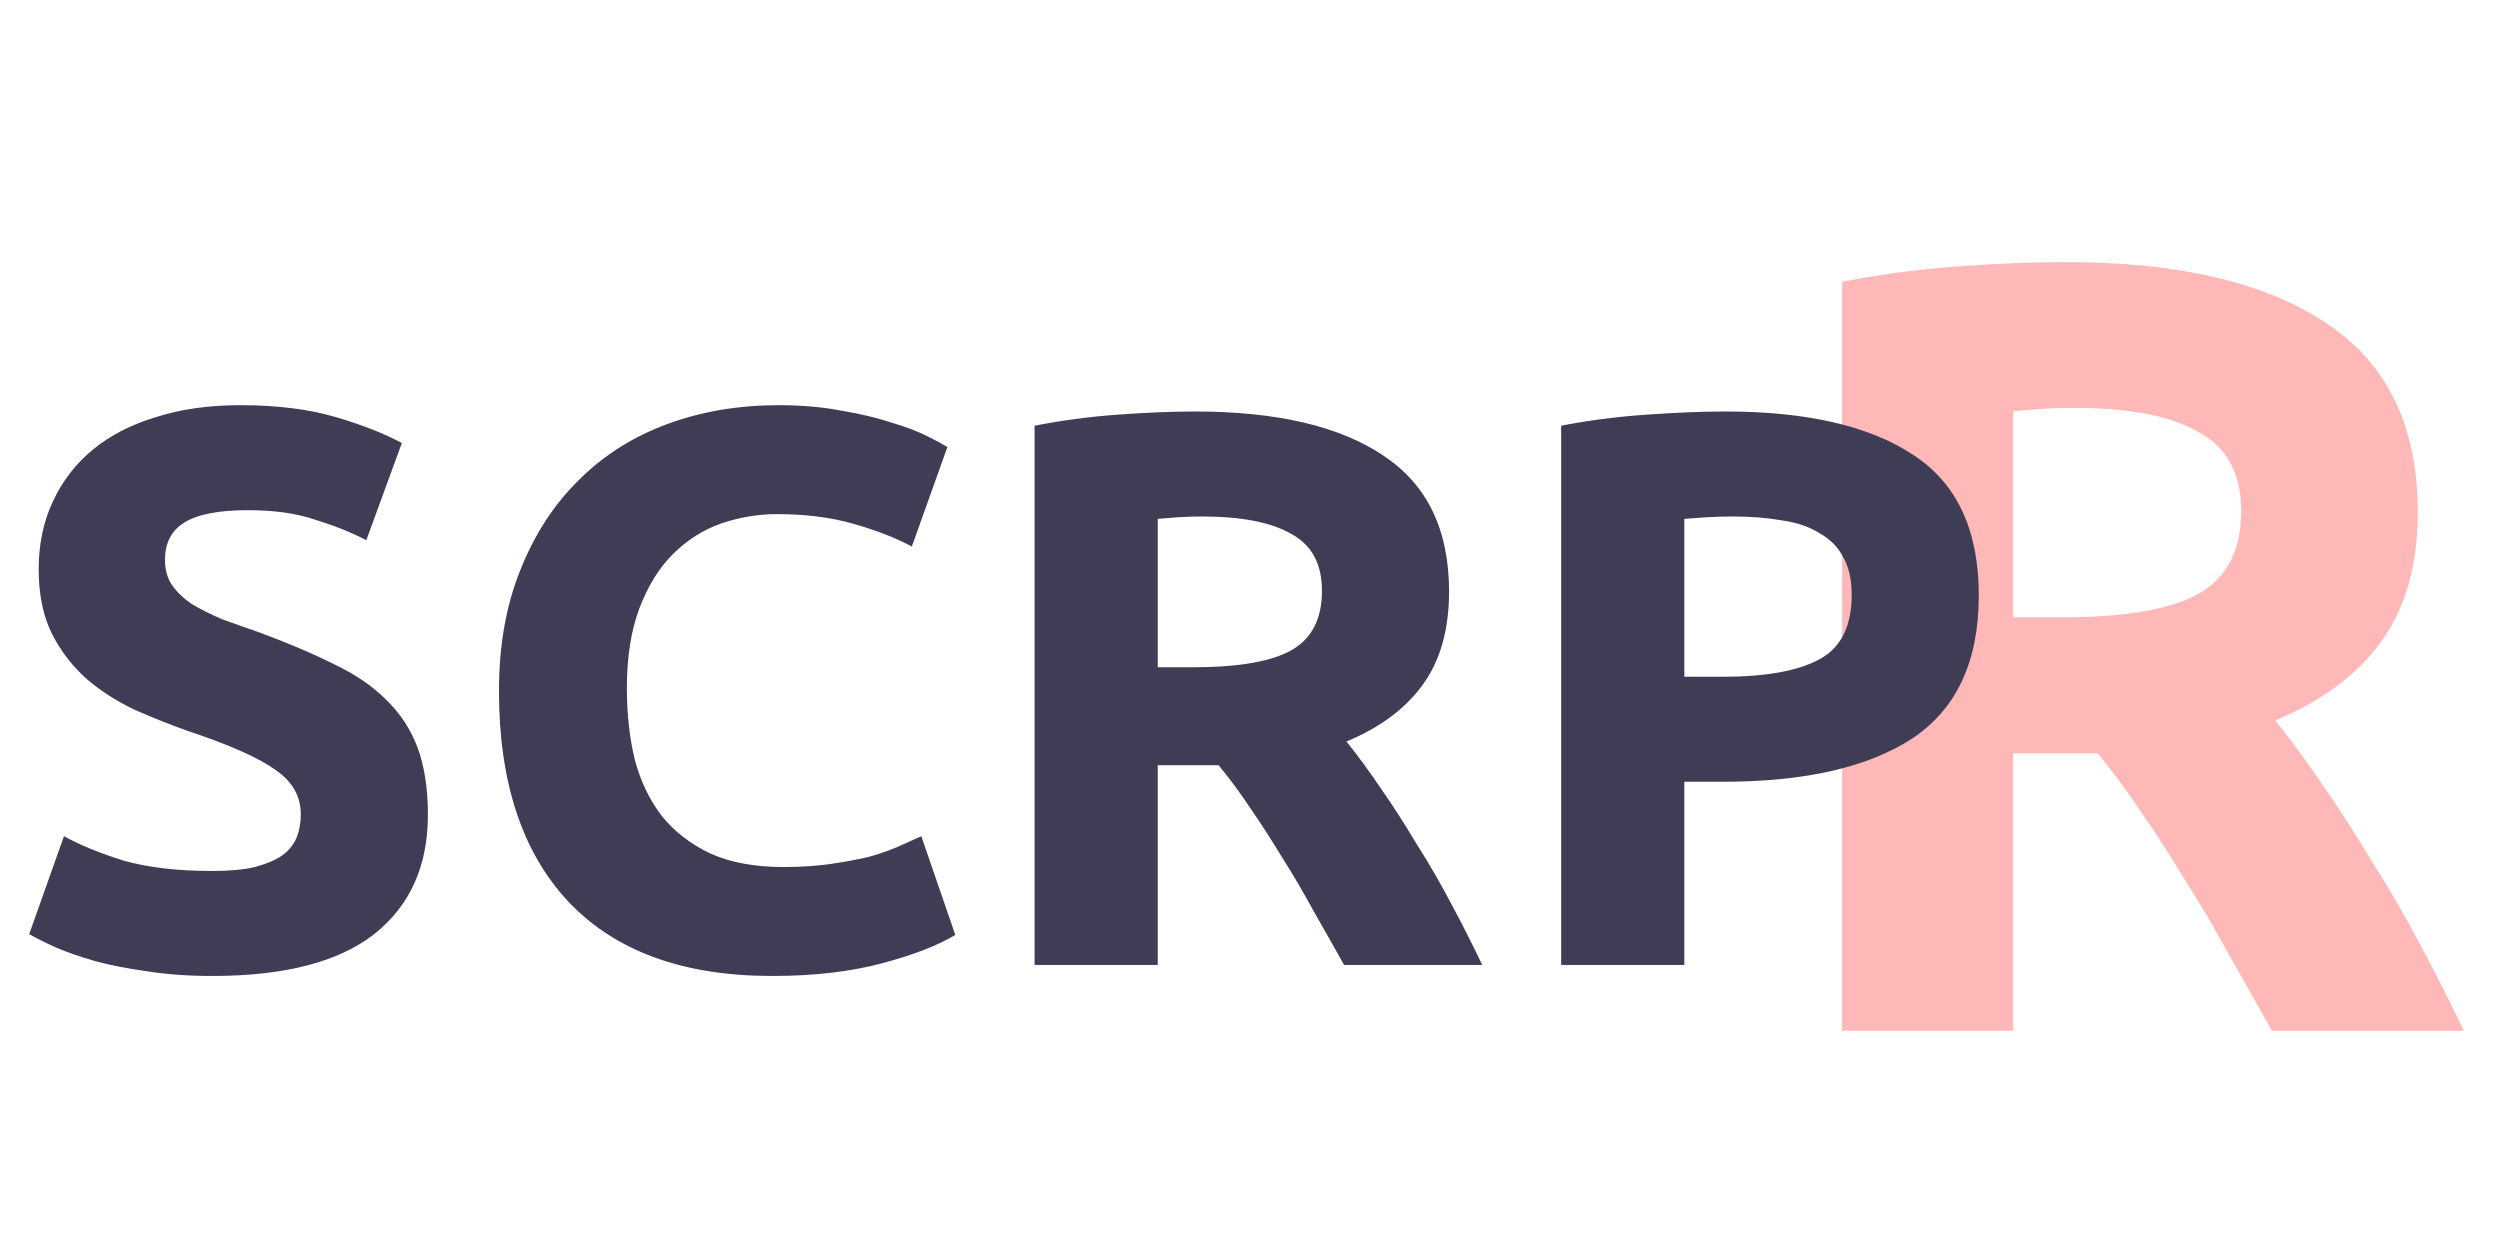
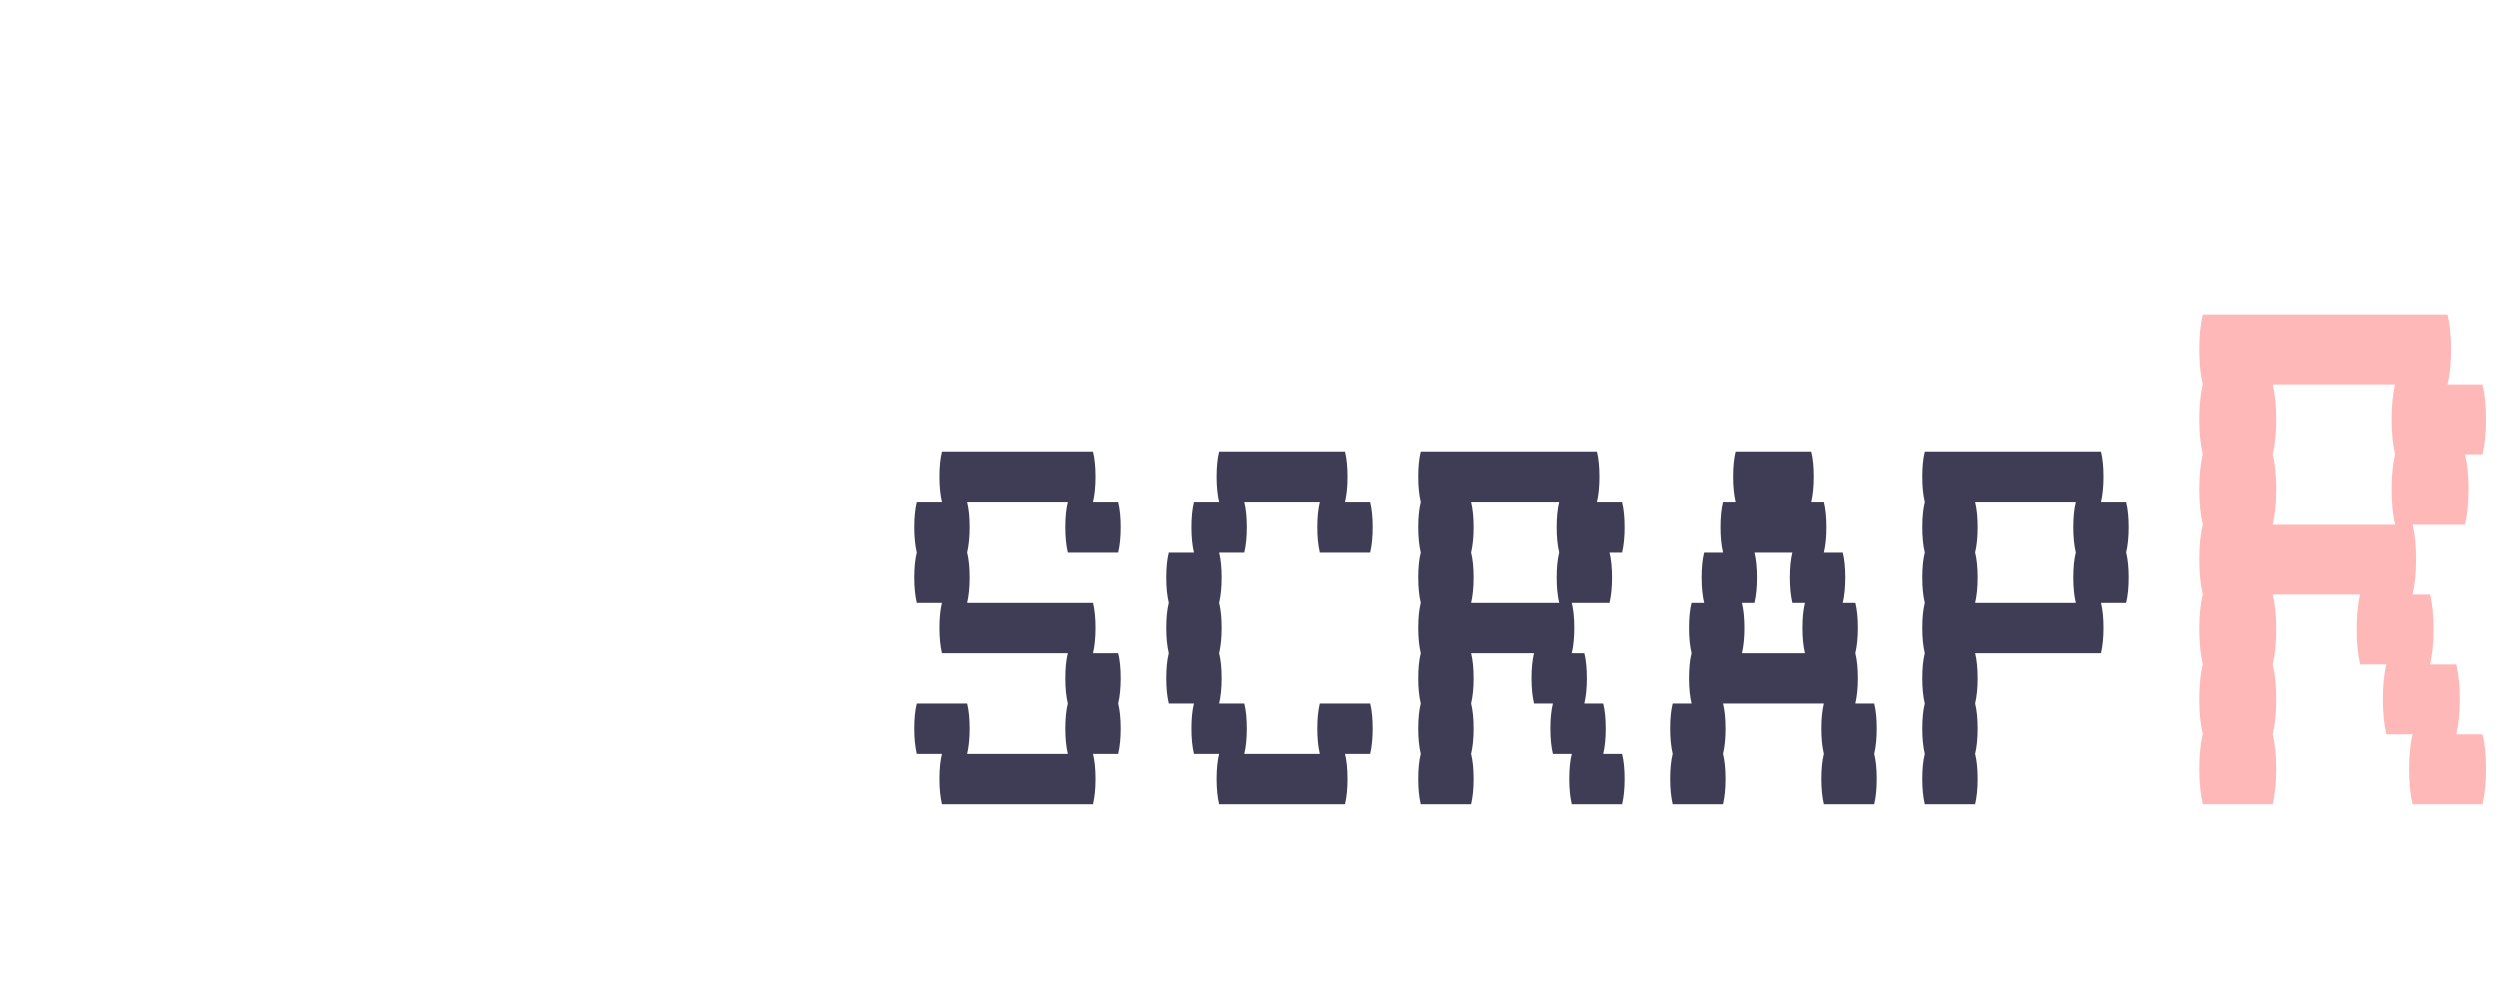
- <svg xmlns="http://www.w3.org/2000/svg" width="114" height="57" viewBox="0 0 114 57" fill="none">
-   <path d="M94.15 11.95C99.35 11.95 103.333 12.883 106.1 14.75C108.867 16.583 110.25 19.45 110.25 23.35C110.25 25.783 109.683 27.767 108.55 29.3C107.45 30.8 105.85 31.983 103.75 32.85C104.45 33.717 105.183 34.717 105.95 35.85C106.717 36.95 107.467 38.117 108.2 39.35C108.967 40.55 109.7 41.817 110.4 43.15C111.1 44.45 111.75 45.733 112.35 47H103.6C102.967 45.867 102.317 44.717 101.65 43.55C101.017 42.383 100.35 41.25 99.65 40.15C98.983 39.05 98.317 38.017 97.65 37.05C96.983 36.05 96.317 35.15 95.65 34.35H91.8V47H84V12.85C85.7 12.517 87.45 12.283 89.25 12.15C91.083 12.017 92.717 11.95 94.15 11.95ZM94.6 18.6C94.033 18.6 93.517 18.617 93.05 18.65C92.617 18.683 92.2 18.717 91.8 18.75V28.15H94C96.933 28.15 99.033 27.783 100.3 27.05C101.567 26.317 102.2 25.067 102.2 23.3C102.2 21.6 101.55 20.4 100.25 19.7C98.983 18.967 97.1 18.6 94.6 18.6Z" fill="#FFB8B8" />
-   <path d="M9.684 39.716C10.476 39.716 11.124 39.656 11.628 39.536C12.156 39.392 12.576 39.212 12.888 38.996C13.2 38.756 13.416 38.48 13.536 38.168C13.656 37.856 13.716 37.508 13.716 37.124C13.716 36.308 13.332 35.636 12.564 35.108C11.796 34.556 10.476 33.968 8.604 33.344C7.788 33.056 6.972 32.732 6.156 32.372C5.34 31.988 4.608 31.52 3.96 30.968C3.312 30.392 2.784 29.708 2.376 28.916C1.968 28.1 1.764 27.116 1.764 25.964C1.764 24.812 1.98 23.78 2.412 22.868C2.844 21.932 3.456 21.14 4.248 20.492C5.04 19.844 6 19.352 7.128 19.016C8.256 18.656 9.528 18.476 10.944 18.476C12.624 18.476 14.076 18.656 15.3 19.016C16.524 19.376 17.532 19.772 18.324 20.204L16.704 24.632C16.008 24.272 15.228 23.96 14.364 23.696C13.524 23.408 12.504 23.264 11.304 23.264C9.96 23.264 8.988 23.456 8.388 23.84C7.812 24.2 7.524 24.764 7.524 25.532C7.524 25.988 7.632 26.372 7.848 26.684C8.064 26.996 8.364 27.284 8.748 27.548C9.156 27.788 9.612 28.016 10.116 28.232C10.644 28.424 11.22 28.628 11.844 28.844C13.14 29.324 14.268 29.804 15.228 30.284C16.188 30.74 16.98 31.28 17.604 31.904C18.252 32.528 18.732 33.26 19.044 34.1C19.356 34.94 19.512 35.96 19.512 37.16C19.512 39.488 18.696 41.3 17.064 42.596C15.432 43.868 12.972 44.504 9.684 44.504C8.58 44.504 7.584 44.432 6.696 44.288C5.808 44.168 5.016 44.012 4.32 43.82C3.648 43.628 3.06 43.424 2.556 43.208C2.076 42.992 1.668 42.788 1.332 42.596L2.916 38.132C3.66 38.54 4.572 38.912 5.652 39.248C6.756 39.56 8.1 39.716 9.684 39.716ZM35.209 44.504C31.153 44.504 28.057 43.376 25.921 41.12C23.809 38.864 22.753 35.66 22.753 31.508C22.753 29.444 23.077 27.608 23.725 26C24.373 24.368 25.261 23 26.389 21.896C27.517 20.768 28.861 19.916 30.421 19.34C31.981 18.764 33.673 18.476 35.497 18.476C36.553 18.476 37.513 18.56 38.377 18.728C39.241 18.872 39.997 19.052 40.645 19.268C41.293 19.46 41.833 19.664 42.265 19.88C42.697 20.096 43.009 20.264 43.201 20.384L41.581 24.92C40.813 24.512 39.913 24.164 38.881 23.876C37.873 23.588 36.721 23.444 35.425 23.444C34.561 23.444 33.709 23.588 32.869 23.876C32.053 24.164 31.321 24.632 30.673 25.28C30.049 25.904 29.545 26.72 29.161 27.728C28.777 28.736 28.585 29.96 28.585 31.4C28.585 32.552 28.705 33.632 28.945 34.64C29.209 35.624 29.617 36.476 30.169 37.196C30.745 37.916 31.489 38.492 32.401 38.924C33.313 39.332 34.417 39.536 35.713 39.536C36.529 39.536 37.261 39.488 37.909 39.392C38.557 39.296 39.133 39.188 39.637 39.068C40.141 38.924 40.585 38.768 40.969 38.6C41.353 38.432 41.701 38.276 42.013 38.132L43.561 42.632C42.769 43.112 41.653 43.544 40.213 43.928C38.773 44.312 37.105 44.504 35.209 44.504ZM54.485 18.764C58.229 18.764 61.097 19.436 63.089 20.78C65.081 22.1 66.077 24.164 66.077 26.972C66.077 28.724 65.669 30.152 64.853 31.256C64.061 32.336 62.909 33.188 61.397 33.812C61.901 34.436 62.429 35.156 62.981 35.972C63.533 36.764 64.073 37.604 64.601 38.492C65.153 39.356 65.681 40.268 66.185 41.228C66.689 42.164 67.157 43.088 67.589 44H61.289C60.833 43.184 60.365 42.356 59.885 41.516C59.429 40.676 58.949 39.86 58.445 39.068C57.965 38.276 57.485 37.532 57.005 36.836C56.525 36.116 56.045 35.468 55.565 34.892H52.793V44H47.177V19.412C48.401 19.172 49.661 19.004 50.957 18.908C52.277 18.812 53.453 18.764 54.485 18.764ZM54.809 23.552C54.401 23.552 54.029 23.564 53.693 23.588C53.381 23.612 53.081 23.636 52.793 23.66V30.428H54.377C56.489 30.428 58.001 30.164 58.913 29.636C59.825 29.108 60.281 28.208 60.281 26.936C60.281 25.712 59.813 24.848 58.877 24.344C57.965 23.816 56.609 23.552 54.809 23.552ZM78.677 18.764C82.397 18.764 85.253 19.424 87.245 20.744C89.237 22.04 90.233 24.176 90.233 27.152C90.233 30.152 89.225 32.324 87.209 33.668C85.193 34.988 82.313 35.648 78.569 35.648H76.805V44H71.189V19.412C72.413 19.172 73.709 19.004 75.077 18.908C76.445 18.812 77.645 18.764 78.677 18.764ZM79.037 23.552C78.629 23.552 78.221 23.564 77.813 23.588C77.429 23.612 77.093 23.636 76.805 23.66V30.86H78.569C80.513 30.86 81.977 30.596 82.961 30.068C83.945 29.54 84.437 28.556 84.437 27.116C84.437 26.42 84.305 25.844 84.041 25.388C83.801 24.932 83.441 24.572 82.961 24.308C82.505 24.02 81.941 23.828 81.269 23.732C80.597 23.612 79.853 23.552 79.037 23.552Z" fill="#3F3D56" />
+ <svg xmlns="http://www.w3.org/2000/svg" width="143" height="57" viewBox="0 0 143 57" fill="none">
+   <path d="M142 42C142.133 42.533 142.2 43.2 142.2 44C142.2 44.767 142.133 45.433 142 46H138C137.867 45.433 137.8 44.767 137.8 44C137.8 43.2 137.867 42.533 138 42H136.5C136.367 41.433 136.3 40.767 136.3 40C136.3 39.2 136.367 38.533 136.5 38H135C134.867 37.433 134.8 36.767 134.8 36C134.8 35.2 134.867 34.533 135 34H130C130.133 34.533 130.2 35.2 130.2 36C130.2 36.767 130.133 37.433 130 38C130.133 38.533 130.2 39.2 130.2 40C130.2 40.767 130.133 41.433 130 42C130.133 42.533 130.2 43.2 130.2 44C130.2 44.767 130.133 45.433 130 46H126C125.867 45.433 125.8 44.767 125.8 44C125.8 43.2 125.867 42.533 126 42C125.867 41.433 125.8 40.767 125.8 40C125.8 39.2 125.867 38.533 126 38C125.867 37.433 125.8 36.767 125.8 36C125.8 35.2 125.867 34.533 126 34C125.867 33.433 125.8 32.767 125.8 32C125.8 31.2 125.867 30.533 126 30C125.867 29.433 125.8 28.767 125.8 28C125.8 27.2 125.867 26.533 126 26C125.867 25.433 125.8 24.767 125.8 24C125.8 23.2 125.867 22.533 126 22C125.867 21.433 125.8 20.767 125.8 20C125.8 19.2 125.867 18.533 126 18H140C140.133 18.533 140.2 19.2 140.2 20C140.2 20.767 140.133 21.433 140 22H142C142.133 22.533 142.2 23.2 142.2 24C142.2 24.767 142.133 25.433 142 26H141C141.133 26.533 141.2 27.2 141.2 28C141.2 28.767 141.133 29.433 141 30H138C138.133 30.533 138.2 31.2 138.2 32C138.2 32.767 138.133 33.433 138 34H139C139.133 34.533 139.2 35.2 139.2 36C139.2 36.767 139.133 37.433 139 38H140.5C140.633 38.533 140.7 39.2 140.7 40C140.7 40.767 140.633 41.433 140.5 42H142ZM137 30C136.867 29.433 136.8 28.767 136.8 28C136.8 27.2 136.867 26.533 137 26C136.867 25.433 136.8 24.767 136.8 24C136.8 23.2 136.867 22.533 137 22H130C130.133 22.533 130.2 23.2 130.2 24C130.2 24.767 130.133 25.433 130 26C130.133 26.533 130.2 27.2 130.2 28C130.2 28.767 130.133 29.433 130 30H137Z" fill="#FFB8B8" />
+   <path d="M63.96 37.36C64.056 37.744 64.104 38.224 64.104 38.8C64.104 39.352 64.056 39.832 63.96 40.24C64.056 40.624 64.104 41.104 64.104 41.68C64.104 42.232 64.056 42.712 63.96 43.12H62.52C62.616 43.504 62.664 43.984 62.664 44.56C62.664 45.112 62.616 45.592 62.52 46H53.88C53.784 45.592 53.736 45.112 53.736 44.56C53.736 43.984 53.784 43.504 53.88 43.12H52.44C52.344 42.712 52.296 42.232 52.296 41.68C52.296 41.104 52.344 40.624 52.44 40.24H55.32C55.416 40.624 55.464 41.104 55.464 41.68C55.464 42.232 55.416 42.712 55.32 43.12H61.08C60.984 42.712 60.936 42.232 60.936 41.68C60.936 41.104 60.984 40.624 61.08 40.24C60.984 39.832 60.936 39.352 60.936 38.8C60.936 38.224 60.984 37.744 61.08 37.36H53.88C53.784 36.952 53.736 36.472 53.736 35.92C53.736 35.344 53.784 34.864 53.88 34.48H52.44C52.344 34.072 52.296 33.592 52.296 33.04C52.296 32.464 52.344 31.984 52.44 31.6C52.344 31.192 52.296 30.712 52.296 30.16C52.296 29.584 52.344 29.104 52.44 28.72H53.88C53.784 28.312 53.736 27.832 53.736 27.28C53.736 26.704 53.784 26.224 53.88 25.84H62.52C62.616 26.224 62.664 26.704 62.664 27.28C62.664 27.832 62.616 28.312 62.52 28.72H63.96C64.056 29.104 64.104 29.584 64.104 30.16C64.104 30.712 64.056 31.192 63.96 31.6H61.08C60.984 31.192 60.936 30.712 60.936 30.16C60.936 29.584 60.984 29.104 61.08 28.72H55.32C55.416 29.104 55.464 29.584 55.464 30.16C55.464 30.712 55.416 31.192 55.32 31.6C55.416 31.984 55.464 32.464 55.464 33.04C55.464 33.592 55.416 34.072 55.32 34.48H62.52C62.616 34.864 62.664 35.344 62.664 35.92C62.664 36.472 62.616 36.952 62.52 37.36H63.96ZM78.374 40.24C78.47 40.624 78.518 41.104 78.518 41.68C78.518 42.232 78.47 42.712 78.374 43.12H76.934C77.03 43.504 77.078 43.984 77.078 44.56C77.078 45.112 77.03 45.592 76.934 46H69.734C69.638 45.592 69.59 45.112 69.59 44.56C69.59 43.984 69.638 43.504 69.734 43.12H68.294C68.198 42.712 68.15 42.232 68.15 41.68C68.15 41.104 68.198 40.624 68.294 40.24H66.854C66.758 39.832 66.71 39.352 66.71 38.8C66.71 38.224 66.758 37.744 66.854 37.36C66.758 36.952 66.71 36.472 66.71 35.92C66.71 35.344 66.758 34.864 66.854 34.48C66.758 34.072 66.71 33.592 66.71 33.04C66.71 32.464 66.758 31.984 66.854 31.6H68.294C68.198 31.192 68.15 30.712 68.15 30.16C68.15 29.584 68.198 29.104 68.294 28.72H69.734C69.638 28.312 69.59 27.832 69.59 27.28C69.59 26.704 69.638 26.224 69.734 25.84H76.934C77.03 26.224 77.078 26.704 77.078 27.28C77.078 27.832 77.03 28.312 76.934 28.72H78.374C78.47 29.104 78.518 29.584 78.518 30.16C78.518 30.712 78.47 31.192 78.374 31.6H75.494C75.398 31.192 75.35 30.712 75.35 30.16C75.35 29.584 75.398 29.104 75.494 28.72H71.174C71.27 29.104 71.318 29.584 71.318 30.16C71.318 30.712 71.27 31.192 71.174 31.6H69.734C69.83 31.984 69.878 32.464 69.878 33.04C69.878 33.592 69.83 34.072 69.734 34.48C69.83 34.864 69.878 35.344 69.878 35.92C69.878 36.472 69.83 36.952 69.734 37.36C69.83 37.744 69.878 38.224 69.878 38.8C69.878 39.352 69.83 39.832 69.734 40.24H71.174C71.27 40.624 71.318 41.104 71.318 41.68C71.318 42.232 71.27 42.712 71.174 43.12H75.494C75.398 42.712 75.35 42.232 75.35 41.68C75.35 41.104 75.398 40.624 75.494 40.24H78.374ZM92.788 43.12C92.884 43.504 92.932 43.984 92.932 44.56C92.932 45.112 92.884 45.592 92.788 46H89.908C89.812 45.592 89.764 45.112 89.764 44.56C89.764 43.984 89.812 43.504 89.908 43.12H88.828C88.732 42.712 88.684 42.232 88.684 41.68C88.684 41.104 88.732 40.624 88.828 40.24H87.748C87.652 39.832 87.604 39.352 87.604 38.8C87.604 38.224 87.652 37.744 87.748 37.36H84.148C84.244 37.744 84.292 38.224 84.292 38.8C84.292 39.352 84.244 39.832 84.148 40.24C84.244 40.624 84.292 41.104 84.292 41.68C84.292 42.232 84.244 42.712 84.148 43.12C84.244 43.504 84.292 43.984 84.292 44.56C84.292 45.112 84.244 45.592 84.148 46H81.268C81.172 45.592 81.124 45.112 81.124 44.56C81.124 43.984 81.172 43.504 81.268 43.12C81.172 42.712 81.124 42.232 81.124 41.68C81.124 41.104 81.172 40.624 81.268 40.24C81.172 39.832 81.124 39.352 81.124 38.8C81.124 38.224 81.172 37.744 81.268 37.36C81.172 36.952 81.124 36.472 81.124 35.92C81.124 35.344 81.172 34.864 81.268 34.48C81.172 34.072 81.124 33.592 81.124 33.04C81.124 32.464 81.172 31.984 81.268 31.6C81.172 31.192 81.124 30.712 81.124 30.16C81.124 29.584 81.172 29.104 81.268 28.72C81.172 28.312 81.124 27.832 81.124 27.28C81.124 26.704 81.172 26.224 81.268 25.84H91.348C91.444 26.224 91.492 26.704 91.492 27.28C91.492 27.832 91.444 28.312 91.348 28.72H92.788C92.884 29.104 92.932 29.584 92.932 30.16C92.932 30.712 92.884 31.192 92.788 31.6H92.068C92.164 31.984 92.212 32.464 92.212 33.04C92.212 33.592 92.164 34.072 92.068 34.48H89.908C90.004 34.864 90.052 35.344 90.052 35.92C90.052 36.472 90.004 36.952 89.908 37.36H90.628C90.724 37.744 90.772 38.224 90.772 38.8C90.772 39.352 90.724 39.832 90.628 40.24H91.708C91.804 40.624 91.852 41.104 91.852 41.68C91.852 42.232 91.804 42.712 91.708 43.12H92.788ZM89.188 34.48C89.092 34.072 89.044 33.592 89.044 33.04C89.044 32.464 89.092 31.984 89.188 31.6C89.092 31.192 89.044 30.712 89.044 30.16C89.044 29.584 89.092 29.104 89.188 28.72H84.148C84.244 29.104 84.292 29.584 84.292 30.16C84.292 30.712 84.244 31.192 84.148 31.6C84.244 31.984 84.292 32.464 84.292 33.04C84.292 33.592 84.244 34.072 84.148 34.48H89.188ZM107.346 41.68C107.346 42.232 107.298 42.712 107.202 43.12C107.298 43.504 107.346 43.984 107.346 44.56C107.346 45.112 107.298 45.592 107.202 46H104.322C104.226 45.592 104.178 45.112 104.178 44.56C104.178 43.984 104.226 43.504 104.322 43.12C104.226 42.712 104.178 42.232 104.178 41.68C104.178 41.104 104.226 40.624 104.322 40.24H98.562C98.658 40.624 98.706 41.104 98.706 41.68C98.706 42.232 98.658 42.712 98.562 43.12C98.658 43.504 98.706 43.984 98.706 44.56C98.706 45.112 98.658 45.592 98.562 46H95.682C95.586 45.592 95.538 45.112 95.538 44.56C95.538 43.984 95.586 43.504 95.682 43.12C95.586 42.712 95.538 42.232 95.538 41.68C95.538 41.104 95.586 40.624 95.682 40.24H96.762C96.666 39.832 96.618 39.352 96.618 38.8C96.618 38.224 96.666 37.744 96.762 37.36C96.666 36.952 96.618 36.472 96.618 35.92C96.618 35.344 96.666 34.864 96.762 34.48H97.482C97.386 34.072 97.338 33.592 97.338 33.04C97.338 32.464 97.386 31.984 97.482 31.6H98.562C98.466 31.192 98.418 30.712 98.418 30.16C98.418 29.584 98.466 29.104 98.562 28.72H99.282C99.186 28.312 99.138 27.832 99.138 27.28C99.138 26.704 99.186 26.224 99.282 25.84H103.602C103.698 26.224 103.746 26.704 103.746 27.28C103.746 27.832 103.698 28.312 103.602 28.72H104.322C104.418 29.104 104.466 29.584 104.466 30.16C104.466 30.712 104.418 31.192 104.322 31.6H105.402C105.498 31.984 105.546 32.464 105.546 33.04C105.546 33.592 105.498 34.072 105.402 34.48H106.122C106.218 34.864 106.266 35.344 106.266 35.92C106.266 36.472 106.218 36.952 106.122 37.36C106.218 37.744 106.266 38.224 106.266 38.8C106.266 39.352 106.218 39.832 106.122 40.24H107.202C107.298 40.624 107.346 41.104 107.346 41.68ZM103.242 37.36C103.146 36.952 103.098 36.472 103.098 35.92C103.098 35.344 103.146 34.864 103.242 34.48H102.522C102.426 34.072 102.378 33.592 102.378 33.04C102.378 32.464 102.426 31.984 102.522 31.6H100.362C100.458 31.984 100.506 32.464 100.506 33.04C100.506 33.592 100.458 34.072 100.362 34.48H99.642C99.738 34.864 99.786 35.344 99.786 35.92C99.786 36.472 99.738 36.952 99.642 37.36H103.242ZM121.76 30.16C121.76 30.712 121.712 31.192 121.616 31.6C121.712 31.984 121.76 32.464 121.76 33.04C121.76 33.592 121.712 34.072 121.616 34.48H120.176C120.272 34.864 120.32 35.344 120.32 35.92C120.32 36.472 120.272 36.952 120.176 37.36H112.976C113.072 37.744 113.12 38.224 113.12 38.8C113.12 39.352 113.072 39.832 112.976 40.24C113.072 40.624 113.12 41.104 113.12 41.68C113.12 42.232 113.072 42.712 112.976 43.12C113.072 43.504 113.12 43.984 113.12 44.56C113.12 45.112 113.072 45.592 112.976 46H110.096C110 45.592 109.952 45.112 109.952 44.56C109.952 43.984 110 43.504 110.096 43.12C110 42.712 109.952 42.232 109.952 41.68C109.952 41.104 110 40.624 110.096 40.24C110 39.832 109.952 39.352 109.952 38.8C109.952 38.224 110 37.744 110.096 37.36C110 36.952 109.952 36.472 109.952 35.92C109.952 35.344 110 34.864 110.096 34.48C110 34.072 109.952 33.592 109.952 33.04C109.952 32.464 110 31.984 110.096 31.6C110 31.192 109.952 30.712 109.952 30.16C109.952 29.584 110 29.104 110.096 28.72C110 28.312 109.952 27.832 109.952 27.28C109.952 26.704 110 26.224 110.096 25.84H120.176C120.272 26.224 120.32 26.704 120.32 27.28C120.32 27.832 120.272 28.312 120.176 28.72H121.616C121.712 29.104 121.76 29.584 121.76 30.16ZM118.736 34.48C118.64 34.072 118.592 33.592 118.592 33.04C118.592 32.464 118.64 31.984 118.736 31.6C118.64 31.192 118.592 30.712 118.592 30.16C118.592 29.584 118.64 29.104 118.736 28.72H112.976C113.072 29.104 113.12 29.584 113.12 30.16C113.12 30.712 113.072 31.192 112.976 31.6C113.072 31.984 113.12 32.464 113.12 33.04C113.12 33.592 113.072 34.072 112.976 34.48H118.736Z" fill="#3F3D56" />
</svg>
